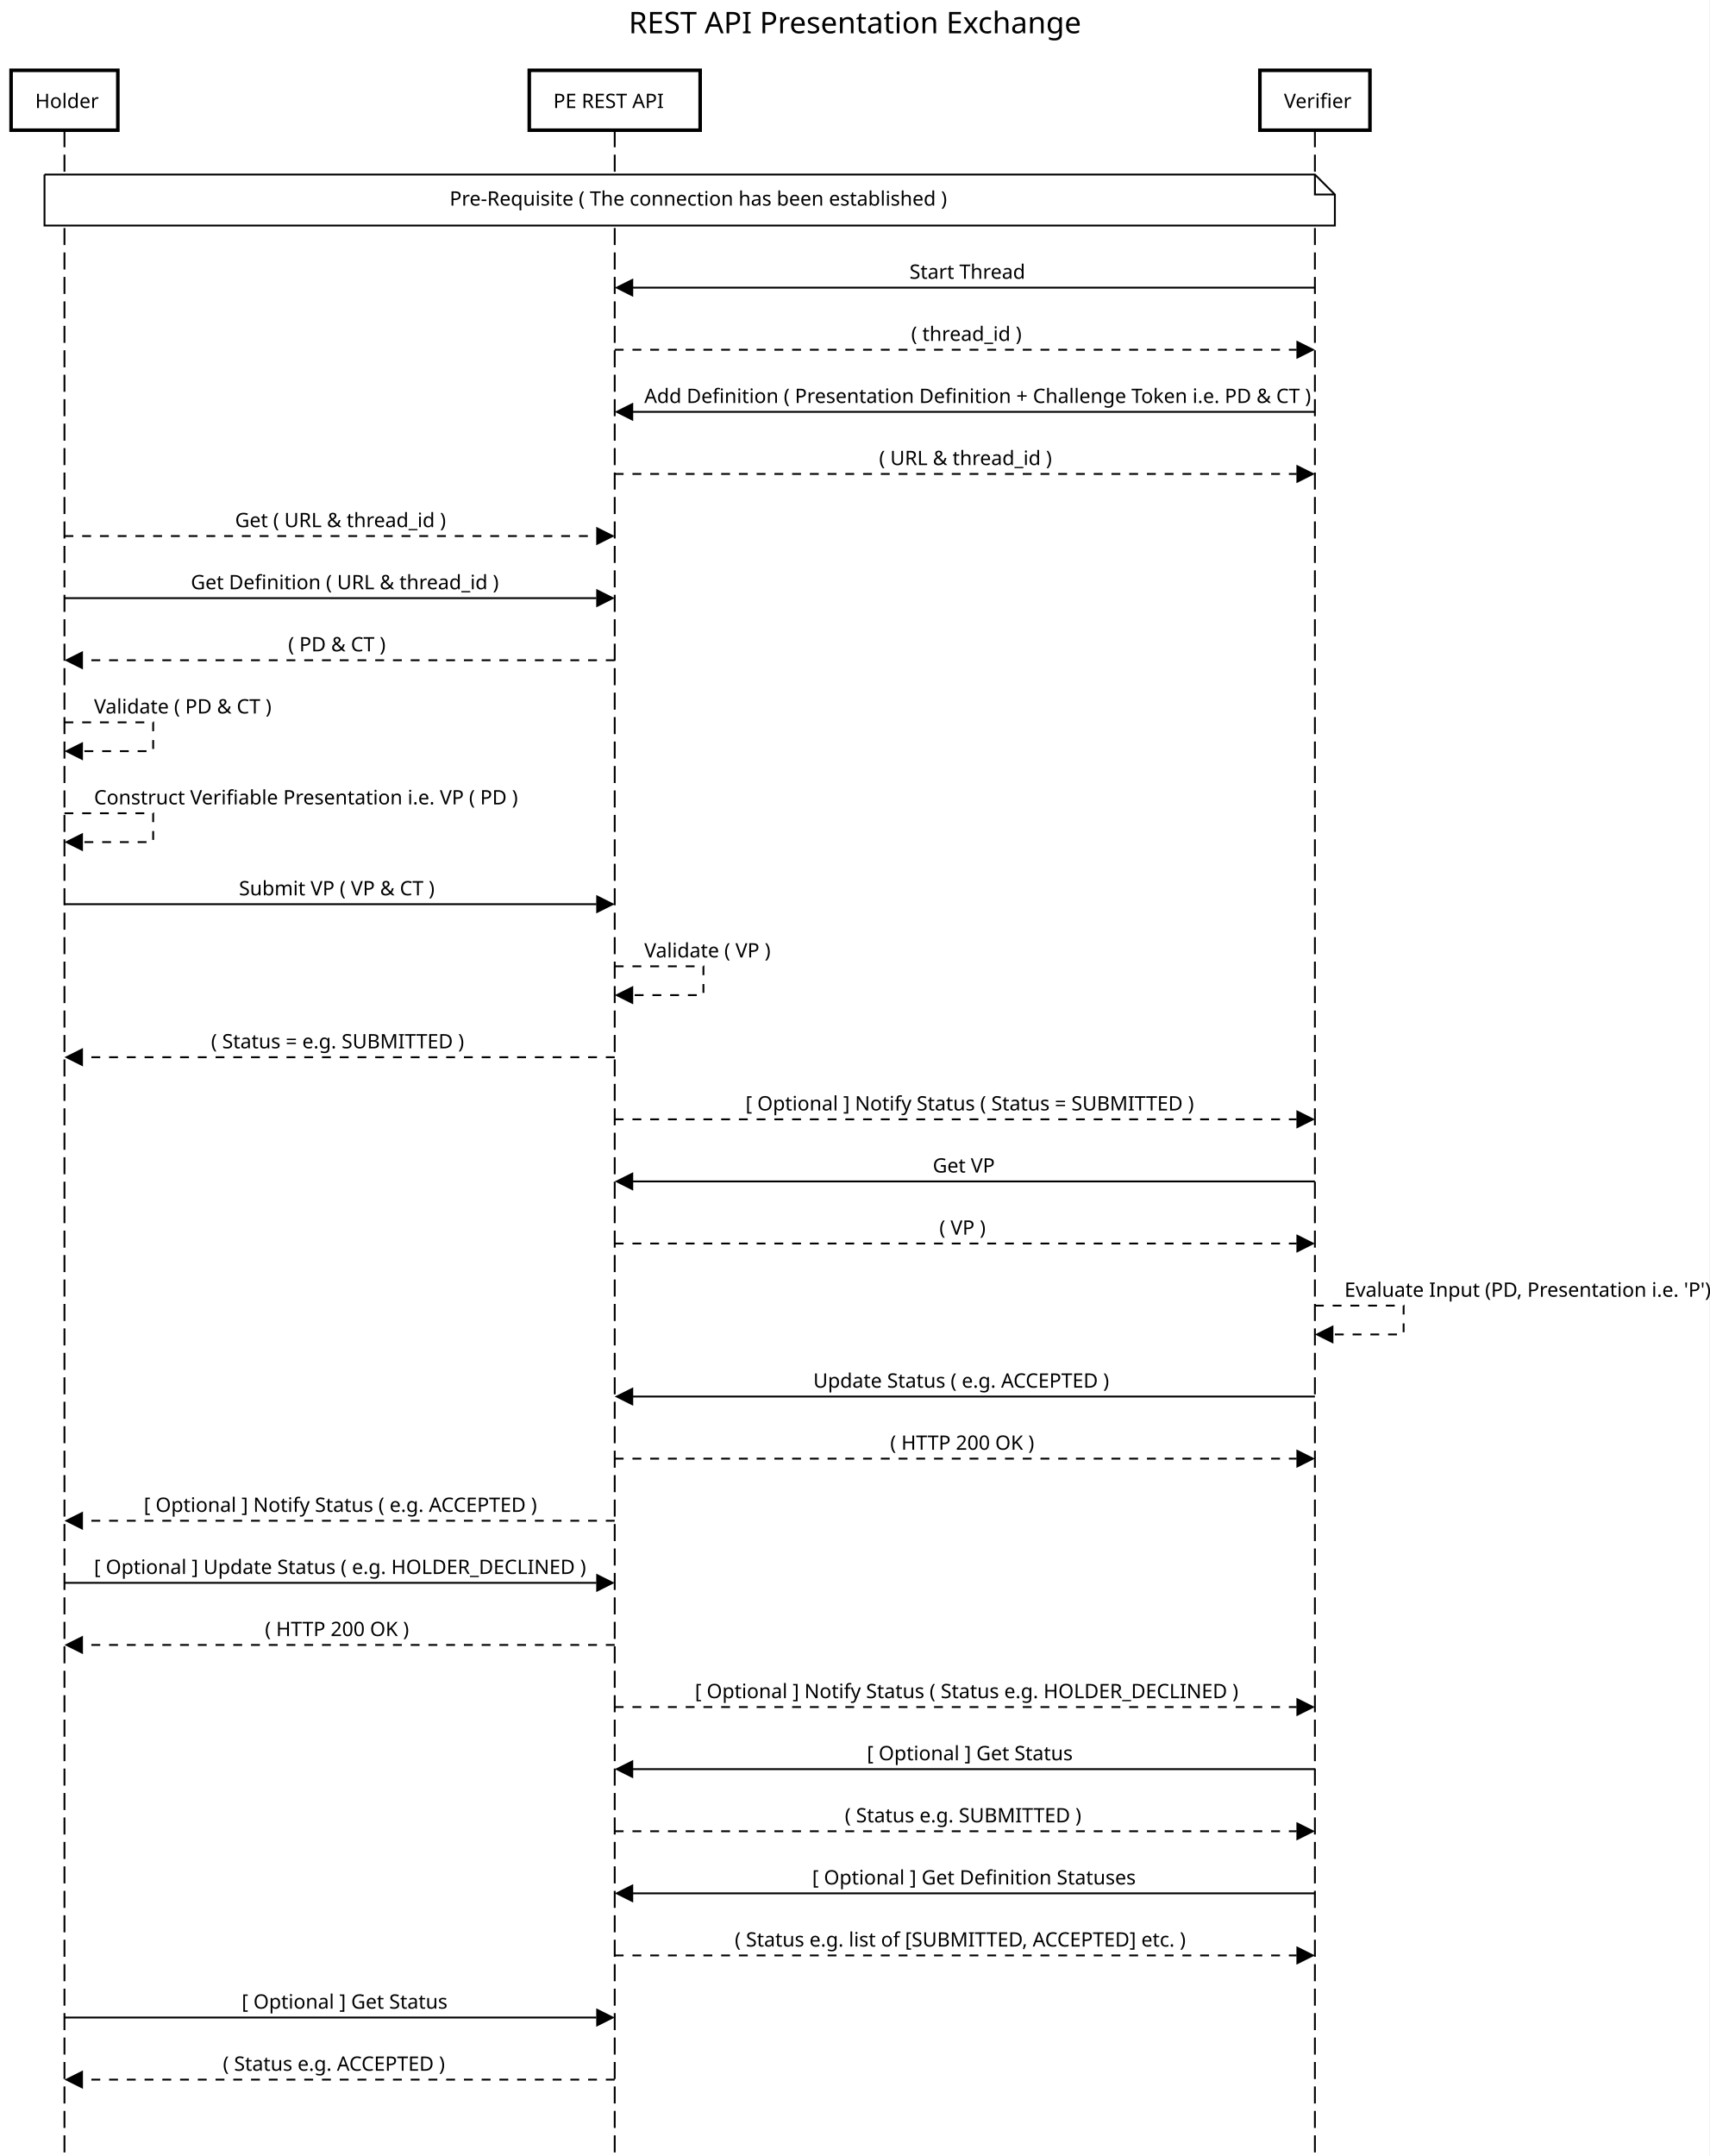
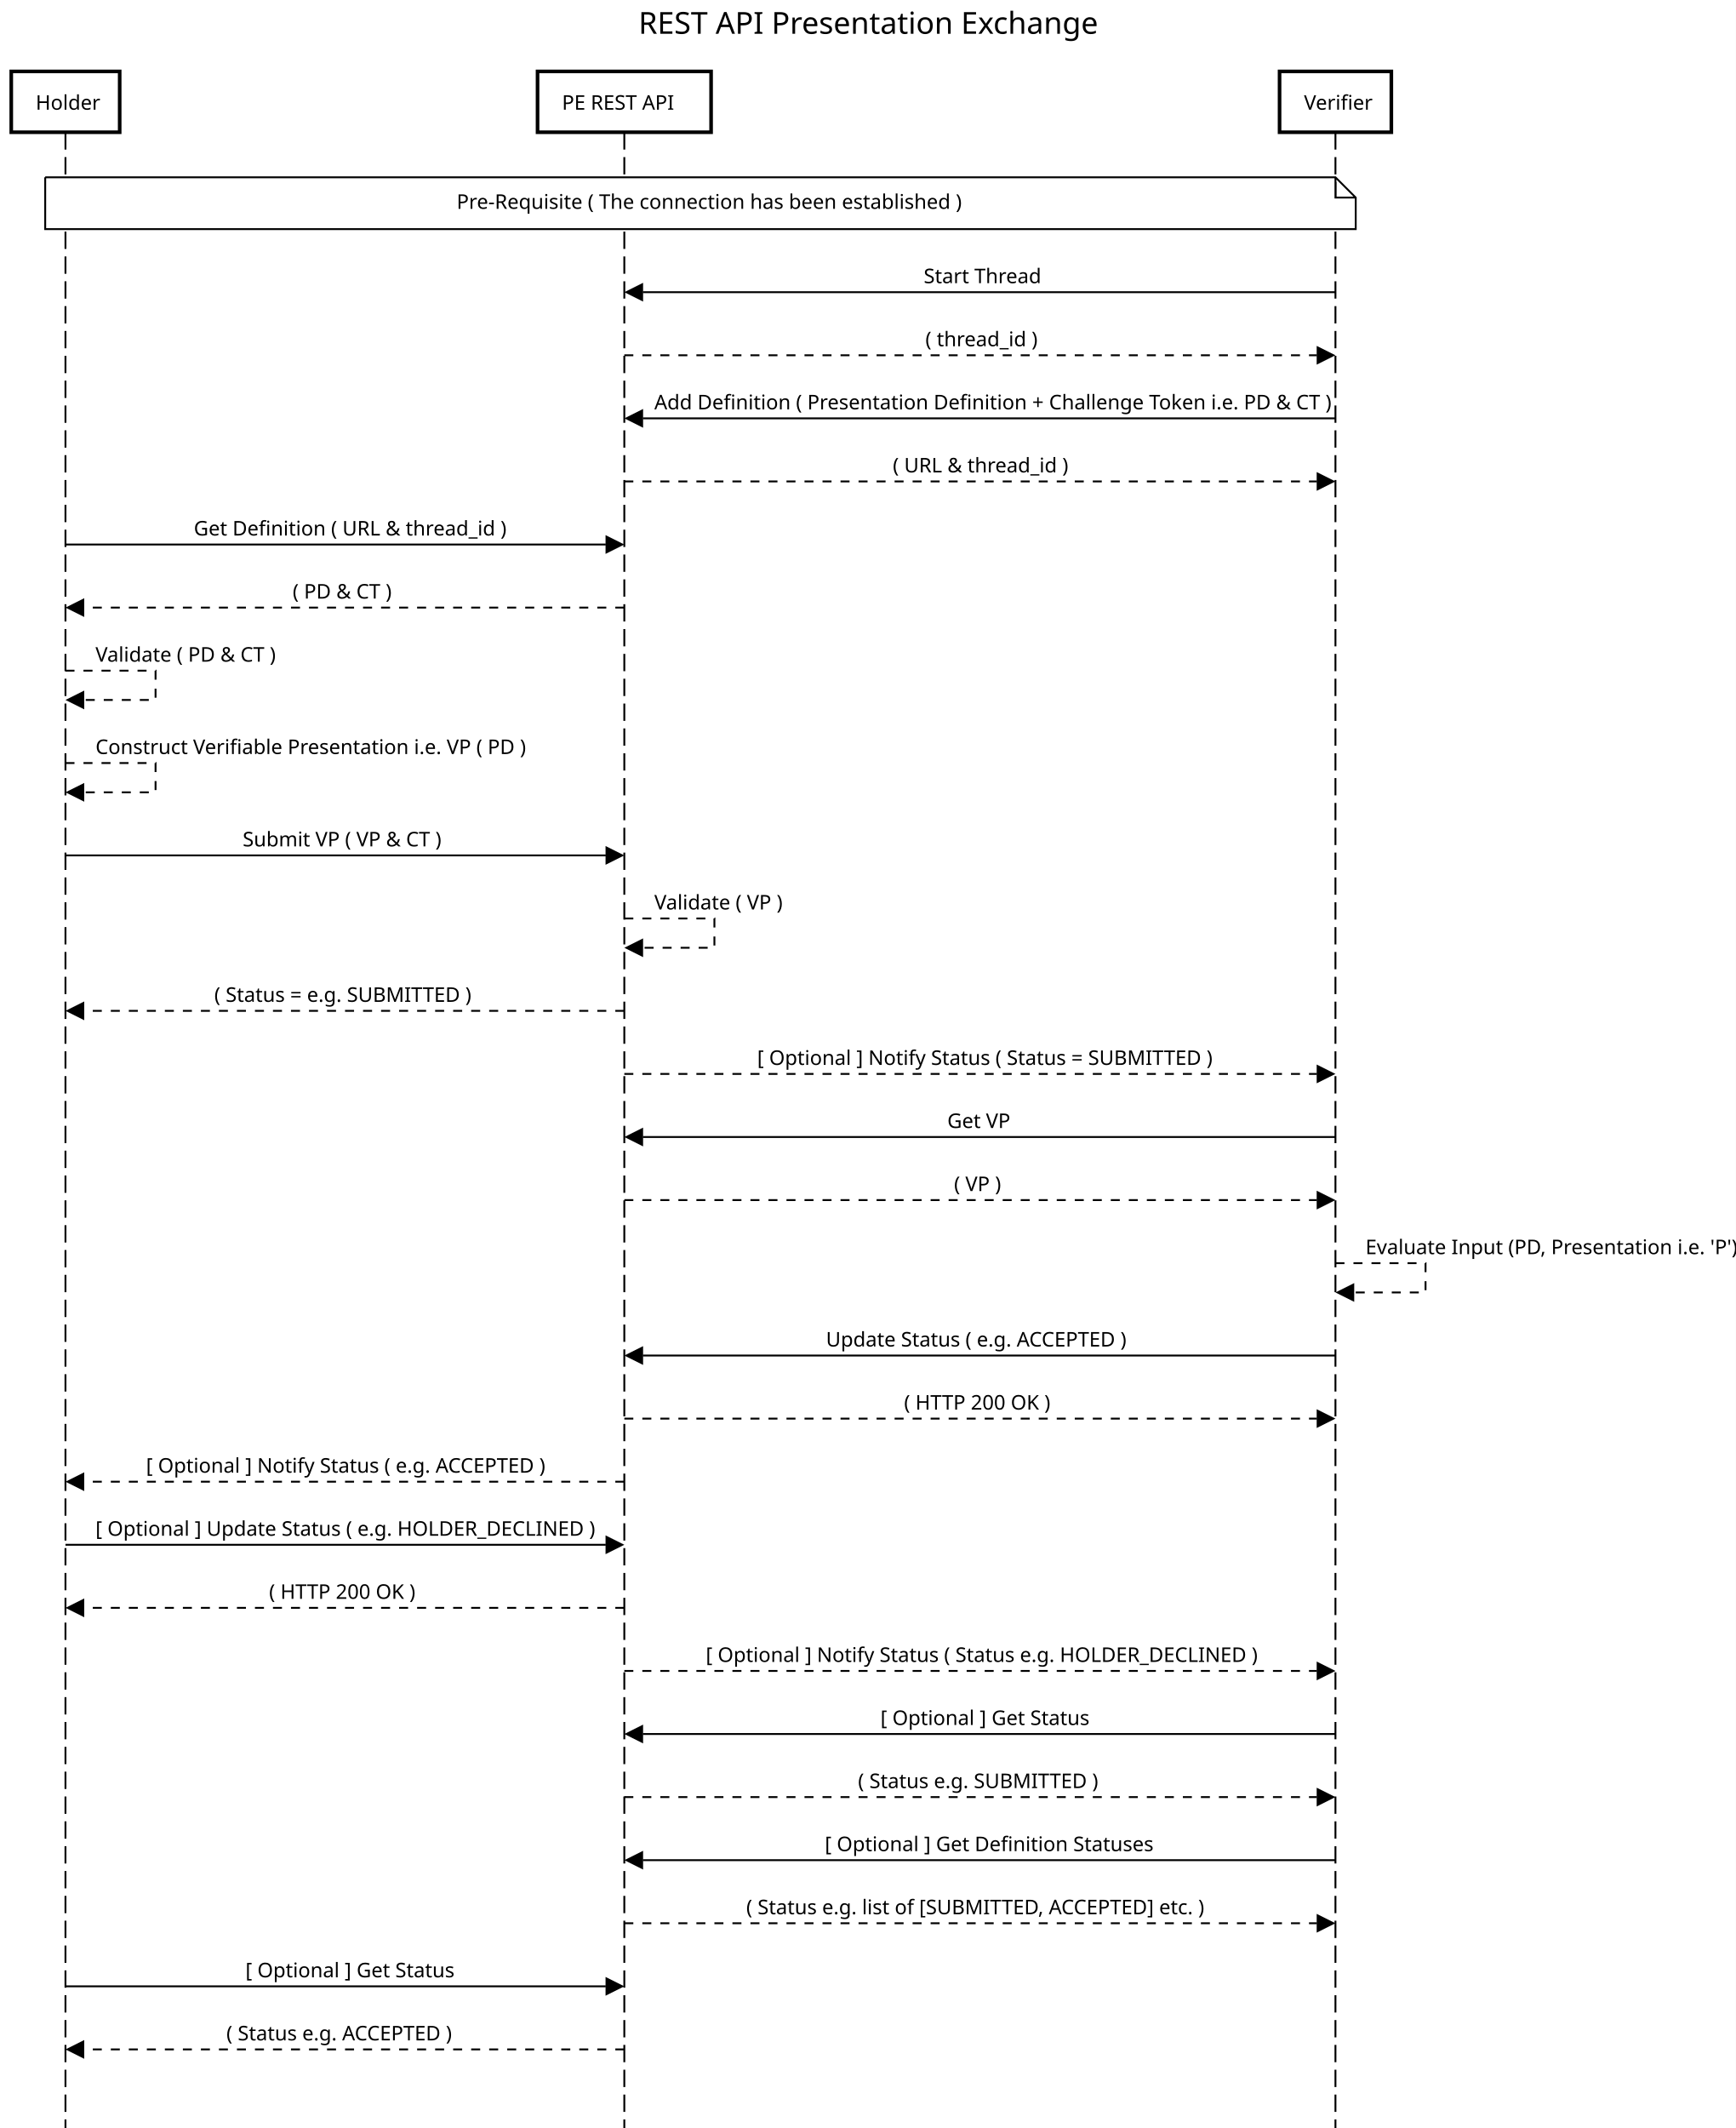
- <svg xmlns="http://www.w3.org/2000/svg" version="1.1" width="1259" height="1588">
+ <svg xmlns="http://www.w3.org/2000/svg" version="1.1" width="1259" height="1543">
  <defs />
  <g>
    <g />
    <g />
    <g />
    <g />
    <g />
    <g />
    <g />
    <g />
    <g />
    <g />
    <g />
    <g />
    <g />
    <g />
    <g />
    <g />
    <g />
    <g />
    <g />
    <g />
    <g />
    <g />
    <g />
    <g />
    <g />
    <g />
    <g />
    <g />
-     <g />
    <g>
-       <rect fill="white" stroke="none" x="0" y="0" width="1259" height="1588" />
+       <rect fill="white" stroke="none" x="0" y="0" width="1259" height="1543" />
    </g>
    <g>
      <text fill="black" stroke="none" font-family="sans-serif" font-size="16.5pt" font-style="normal" font-weight="normal" text-decoration="normal" x="463.073" y="24.503" text-anchor="start" dominant-baseline="alphabetic" xml:space="preserve">REST API Presentation Exchange</text>
    </g>
    <g />
    <g>
-       <path fill="none" stroke="black" paint-order="fill stroke markers" d=" M 47.484 95.888 L 47.484 1588.925" stroke-miterlimit="10" stroke-width="1.361" stroke-dasharray="12.566,5.445" />
-       <path fill="none" stroke="black" paint-order="fill stroke markers" d=" M 452.805 95.888 L 452.805 1588.925" stroke-miterlimit="10" stroke-width="1.361" stroke-dasharray="12.566,5.445" />
-       <path fill="none" stroke="black" paint-order="fill stroke markers" d=" M 968.578 95.888 L 968.578 1588.925" stroke-miterlimit="10" stroke-width="1.361" stroke-dasharray="12.566,5.445" />
+       <path fill="none" stroke="black" paint-order="fill stroke markers" d=" M 47.484 95.888 L 47.484 1543.187" stroke-miterlimit="10" stroke-width="1.361" stroke-dasharray="12.566,5.445" />
+       <path fill="none" stroke="black" paint-order="fill stroke markers" d=" M 452.805 95.888 L 452.805 1543.187" stroke-miterlimit="10" stroke-width="1.361" stroke-dasharray="12.566,5.445" />
+       <path fill="none" stroke="black" paint-order="fill stroke markers" d=" M 968.578 95.888 L 968.578 1543.187" stroke-miterlimit="10" stroke-width="1.361" stroke-dasharray="12.566,5.445" />
    </g>
    <g>
      <path fill="none" stroke="none" />
      <g>
        <path fill="white" stroke="black" paint-order="fill stroke markers" d=" M 8.168 51.783 L 86.8 51.783 L 86.8 95.888 L 8.168 95.888 L 8.168 51.783 Z" stroke-miterlimit="10" stroke-width="2.614" stroke-dasharray="" />
      </g>
      <g>
        <g />
        <text fill="black" stroke="none" font-family="sans-serif" font-size="11pt" font-style="normal" font-weight="normal" text-decoration="normal" x="25.891" y="79.552" text-anchor="start" dominant-baseline="alphabetic" xml:space="preserve">Holder</text>
      </g>
      <path fill="none" stroke="none" />
      <g>
        <path fill="white" stroke="black" paint-order="fill stroke markers" d=" M 389.867 51.783 L 515.744 51.783 L 515.744 95.888 L 389.867 95.888 L 389.867 51.783 Z" stroke-miterlimit="10" stroke-width="2.614" stroke-dasharray="" />
      </g>
      <g>
        <g />
        <text fill="black" stroke="none" font-family="sans-serif" font-size="11pt" font-style="normal" font-weight="normal" text-decoration="normal" x="407.591" y="79.552" text-anchor="start" dominant-baseline="alphabetic" xml:space="preserve">PE REST API</text>
      </g>
      <path fill="none" stroke="none" />
      <g>
        <path fill="white" stroke="black" paint-order="fill stroke markers" d=" M 928.041 51.783 L 1009.114 51.783 L 1009.114 95.888 L 928.041 95.888 L 928.041 51.783 Z" stroke-miterlimit="10" stroke-width="2.614" stroke-dasharray="" />
      </g>
      <g>
        <g />
        <text fill="black" stroke="none" font-family="sans-serif" font-size="11pt" font-style="normal" font-weight="normal" text-decoration="normal" x="945.764" y="79.552" text-anchor="start" dominant-baseline="alphabetic" xml:space="preserve">Verifier</text>
      </g>
    </g>
    <g>
      <path fill="white" stroke="black" paint-order="fill stroke markers" d=" M 32.782 128.558 L 968.578 128.558 L 983.279 143.26 L 983.279 166.129 L 32.782 166.129 L 32.782 128.558 M 968.578 128.558 L 968.578 143.26 L 983.279 143.26" stroke-miterlimit="10" stroke-width="1.361" stroke-dasharray="" />
      <g>
        <text fill="black" stroke="none" font-family="sans-serif" font-size="11pt" font-style="normal" font-weight="normal" text-decoration="normal" x="331.195" y="151.427" text-anchor="start" dominant-baseline="alphabetic" xml:space="preserve">Pre-Requisite ( The connection has been established )</text>
      </g>
      <g>
        <g>
          <rect fill="white" stroke="none" x="667.5" y="190.632" width="86.382" height="21.236" />
        </g>
        <text fill="black" stroke="none" font-family="sans-serif" font-size="11pt" font-style="normal" font-weight="normal" text-decoration="normal" x="669.951" y="205.334" text-anchor="start" dominant-baseline="alphabetic" xml:space="preserve">Start Thread</text>
      </g>
      <g>
        <path fill="none" stroke="black" paint-order="fill stroke markers" d=" M 968.578 211.868 L 466.255 211.868" stroke-miterlimit="10" stroke-width="1.361" stroke-dasharray="" />
        <g transform="translate(452.8054,211.8676) translate(-452.8054,-211.8676)">
          <path fill="black" stroke="none" paint-order="stroke fill markers" d=" M 466.418 205.061 L 452.805 211.868 L 466.418 218.674 Z" />
        </g>
      </g>
      <g>
        <g>
          <rect fill="white" stroke="none" x="668.721" y="236.37" width="83.941" height="21.236" />
        </g>
        <text fill="black" stroke="none" font-family="sans-serif" font-size="11pt" font-style="normal" font-weight="normal" text-decoration="normal" x="671.171" y="251.072" text-anchor="start" dominant-baseline="alphabetic" xml:space="preserve">( thread_id )</text>
      </g>
      <g>
        <path fill="none" stroke="black" paint-order="fill stroke markers" d=" M 452.805 257.606 L 955.128 257.606" stroke-miterlimit="10" stroke-width="1.361" stroke-dasharray="6.534" />
        <g transform="translate(968.5775,257.6062) translate(-968.5775,-257.6062)">
          <path fill="black" stroke="none" paint-order="stroke fill markers" d=" M 954.965 250.8 L 968.578 257.606 L 954.965 264.412 Z" />
        </g>
      </g>
      <g>
        <g>
          <rect fill="white" stroke="none" x="472.135" y="282.109" width="477.112" height="21.236" />
        </g>
        <text fill="black" stroke="none" font-family="sans-serif" font-size="11pt" font-style="normal" font-weight="normal" text-decoration="normal" x="474.586" y="296.811" text-anchor="start" dominant-baseline="alphabetic" xml:space="preserve">Add Definition ( Presentation Definition + Challenge Token i.e. PD &amp; CT )</text>
      </g>
      <g>
        <path fill="none" stroke="black" paint-order="fill stroke markers" d=" M 968.578 303.345 L 466.255 303.345" stroke-miterlimit="10" stroke-width="1.361" stroke-dasharray="" />
        <g transform="translate(452.8054,303.3447) translate(-452.8054,-303.3447)">
          <path fill="black" stroke="none" paint-order="stroke fill markers" d=" M 466.418 296.538 L 452.805 303.345 L 466.418 310.151 Z" />
        </g>
      </g>
      <g>
        <g>
          <rect fill="white" stroke="none" x="645.095" y="327.848" width="131.193" height="21.236" />
        </g>
        <text fill="black" stroke="none" font-family="sans-serif" font-size="11pt" font-style="normal" font-weight="normal" text-decoration="normal" x="647.545" y="342.549" text-anchor="start" dominant-baseline="alphabetic" xml:space="preserve">( URL &amp; thread_id )</text>
      </g>
      <g>
        <path fill="none" stroke="black" paint-order="fill stroke markers" d=" M 452.805 349.083 L 955.128 349.083" stroke-miterlimit="10" stroke-width="1.361" stroke-dasharray="6.534" />
        <g transform="translate(968.5775,349.0833) translate(-968.5775,-349.0833)">
          <path fill="black" stroke="none" paint-order="stroke fill markers" d=" M 954.965 342.277 L 968.578 349.083 L 954.965 355.89 Z" />
        </g>
      </g>
      <g>
        <g>
-           <rect fill="white" stroke="none" x="170.697" y="373.586" width="158.895" height="21.236" />
-         </g>
-         <text fill="black" stroke="none" font-family="sans-serif" font-size="11pt" font-style="normal" font-weight="normal" text-decoration="normal" x="173.148" y="388.288" text-anchor="start" dominant-baseline="alphabetic" xml:space="preserve">Get ( URL &amp; thread_id )</text>
-       </g>
-       <g>
-         <path fill="none" stroke="black" paint-order="fill stroke markers" d=" M 47.484 394.822 L 439.356 394.822" stroke-miterlimit="10" stroke-width="1.361" stroke-dasharray="6.534" />
+           <rect fill="white" stroke="none" x="138.102" y="373.586" width="224.084" height="21.236" />
+         </g>
+         <text fill="black" stroke="none" font-family="sans-serif" font-size="11pt" font-style="normal" font-weight="normal" text-decoration="normal" x="140.553" y="388.288" text-anchor="start" dominant-baseline="alphabetic" xml:space="preserve">Get Definition ( URL &amp; thread_id )</text>
+       </g>
+       <g>
+         <path fill="none" stroke="black" paint-order="fill stroke markers" d=" M 47.484 394.822 L 439.356 394.822" stroke-miterlimit="10" stroke-width="1.361" stroke-dasharray="" />
        <g transform="translate(452.8054,394.8219) translate(-452.8054,-394.8219)">
          <path fill="black" stroke="none" paint-order="stroke fill markers" d=" M 439.193 388.016 L 452.805 394.822 L 439.193 401.628 Z" />
        </g>
      </g>
      <g>
        <g>
-           <rect fill="white" stroke="none" x="138.102" y="419.325" width="224.084" height="21.236" />
-         </g>
-         <text fill="black" stroke="none" font-family="sans-serif" font-size="11pt" font-style="normal" font-weight="normal" text-decoration="normal" x="140.553" y="434.026" text-anchor="start" dominant-baseline="alphabetic" xml:space="preserve">Get Definition ( URL &amp; thread_id )</text>
-       </g>
-       <g>
-         <path fill="none" stroke="black" paint-order="fill stroke markers" d=" M 47.484 440.56 L 439.356 440.56" stroke-miterlimit="10" stroke-width="1.361" stroke-dasharray="" />
-         <g transform="translate(452.8054,440.5604) translate(-452.8054,-440.5604)">
-           <path fill="black" stroke="none" paint-order="stroke fill markers" d=" M 439.193 433.754 L 452.805 440.56 L 439.193 447.367 Z" />
-         </g>
-       </g>
-       <g>
-         <g>
-           <rect fill="white" stroke="none" x="209.824" y="465.063" width="80.641" height="21.236" />
-         </g>
-         <text fill="black" stroke="none" font-family="sans-serif" font-size="11pt" font-style="normal" font-weight="normal" text-decoration="normal" x="212.274" y="479.765" text-anchor="start" dominant-baseline="alphabetic" xml:space="preserve">( PD &amp; CT )</text>
-       </g>
-       <g>
-         <path fill="none" stroke="black" paint-order="fill stroke markers" d=" M 452.805 486.299 L 60.933 486.299" stroke-miterlimit="10" stroke-width="1.361" stroke-dasharray="6.534" />
-         <g transform="translate(47.48399,486.299) translate(-47.48399,-486.299)">
-           <path fill="black" stroke="none" paint-order="stroke fill markers" d=" M 61.097 479.493 L 47.484 486.299 L 61.097 493.105 Z" />
-         </g>
-       </g>
-       <g>
-         <g>
-           <rect fill="white" stroke="none" x="66.814" y="510.802" width="136.604" height="21.236" />
-         </g>
-         <text fill="black" stroke="none" font-family="sans-serif" font-size="11pt" font-style="normal" font-weight="normal" text-decoration="normal" x="69.264" y="525.503" text-anchor="start" dominant-baseline="alphabetic" xml:space="preserve">Validate ( PD &amp; CT )</text>
-       </g>
-       <g>
-         <path fill="none" stroke="black" paint-order="fill stroke markers" d=" M 47.484 532.038 L 112.825 532.038 L 112.825 553.273 L 60.933 553.273" stroke-miterlimit="10" stroke-width="1.361" stroke-dasharray="6.534" />
-         <g transform="translate(47.48399,553.2733) translate(-47.48399,-553.2733)">
-           <path fill="black" stroke="none" paint-order="stroke fill markers" d=" M 61.097 546.467 L 47.484 553.273 L 61.097 560.08 Z" />
-         </g>
-       </g>
-       <g>
-         <g>
-           <rect fill="white" stroke="none" x="66.814" y="577.776" width="308.007" height="21.236" />
-         </g>
-         <text fill="black" stroke="none" font-family="sans-serif" font-size="11pt" font-style="normal" font-weight="normal" text-decoration="normal" x="69.264" y="592.478" text-anchor="start" dominant-baseline="alphabetic" xml:space="preserve">Construct Verifiable Presentation i.e. VP ( PD )</text>
-       </g>
-       <g>
-         <path fill="none" stroke="black" paint-order="fill stroke markers" d=" M 47.484 599.012 L 112.825 599.012 L 112.825 620.248 L 60.933 620.248" stroke-miterlimit="10" stroke-width="1.361" stroke-dasharray="6.534" />
-         <g transform="translate(47.48399,620.2477) translate(-47.48399,-620.2477)">
-           <path fill="black" stroke="none" paint-order="stroke fill markers" d=" M 61.097 613.441 L 47.484 620.248 L 61.097 627.054 Z" />
-         </g>
-       </g>
-       <g>
-         <g>
-           <rect fill="white" stroke="none" x="173.564" y="644.75" width="153.161" height="21.236" />
-         </g>
-         <text fill="black" stroke="none" font-family="sans-serif" font-size="11pt" font-style="normal" font-weight="normal" text-decoration="normal" x="176.014" y="659.452" text-anchor="start" dominant-baseline="alphabetic" xml:space="preserve">Submit VP ( VP &amp; CT )</text>
-       </g>
-       <g>
-         <path fill="none" stroke="black" paint-order="fill stroke markers" d=" M 47.484 665.986 L 439.356 665.986" stroke-miterlimit="10" stroke-width="1.361" stroke-dasharray="" />
-         <g transform="translate(452.8054,665.9862) translate(-452.8054,-665.9862)">
-           <path fill="black" stroke="none" paint-order="stroke fill markers" d=" M 439.193 659.18 L 452.805 665.986 L 439.193 672.793 Z" />
-         </g>
-       </g>
-       <g>
-         <g>
-           <rect fill="white" stroke="none" x="472.135" y="690.489" width="98.329" height="21.236" />
-         </g>
-         <text fill="black" stroke="none" font-family="sans-serif" font-size="11pt" font-style="normal" font-weight="normal" text-decoration="normal" x="474.586" y="705.191" text-anchor="start" dominant-baseline="alphabetic" xml:space="preserve">Validate ( VP )</text>
-       </g>
-       <g>
-         <path fill="none" stroke="black" paint-order="fill stroke markers" d=" M 452.805 711.725 L 518.146 711.725 L 518.146 732.961 L 466.255 732.961" stroke-miterlimit="10" stroke-width="1.361" stroke-dasharray="6.534" />
-         <g transform="translate(452.8054,732.9606) translate(-452.8054,-732.9606)">
-           <path fill="black" stroke="none" paint-order="stroke fill markers" d=" M 466.418 726.154 L 452.805 732.961 L 466.418 739.767 Z" />
-         </g>
-       </g>
-       <g>
-         <g>
-           <rect fill="white" stroke="none" x="152.991" y="757.463" width="194.306" height="21.236" />
-         </g>
-         <text fill="black" stroke="none" font-family="sans-serif" font-size="11pt" font-style="normal" font-weight="normal" text-decoration="normal" x="155.442" y="772.165" text-anchor="start" dominant-baseline="alphabetic" xml:space="preserve">( Status = e.g. SUBMITTED )</text>
-       </g>
-       <g>
-         <path fill="none" stroke="black" paint-order="fill stroke markers" d=" M 452.805 778.699 L 60.933 778.699" stroke-miterlimit="10" stroke-width="1.361" stroke-dasharray="6.534" />
-         <g transform="translate(47.48399,778.6991) translate(-47.48399,-778.6991)">
-           <path fill="black" stroke="none" paint-order="stroke fill markers" d=" M 61.097 771.893 L 47.484 778.699 L 61.097 785.505 Z" />
-         </g>
-       </g>
-       <g>
-         <g>
-           <rect fill="white" stroke="none" x="546.727" y="803.202" width="327.928" height="21.236" />
-         </g>
-         <text fill="black" stroke="none" font-family="sans-serif" font-size="11pt" font-style="normal" font-weight="normal" text-decoration="normal" x="549.178" y="817.904" text-anchor="start" dominant-baseline="alphabetic" xml:space="preserve">[ Optional ] Notify Status ( Status = SUBMITTED )</text>
-       </g>
-       <g>
-         <path fill="none" stroke="black" paint-order="fill stroke markers" d=" M 452.805 824.438 L 955.128 824.438" stroke-miterlimit="10" stroke-width="1.361" stroke-dasharray="6.534" />
-         <g transform="translate(968.5775,824.4377) translate(-968.5775,-824.4377)">
-           <path fill="black" stroke="none" paint-order="stroke fill markers" d=" M 954.965 817.631 L 968.578 824.438 L 954.965 831.244 Z" />
-         </g>
-       </g>
-       <g>
-         <g>
-           <rect fill="white" stroke="none" x="684.612" y="848.941" width="52.159" height="21.236" />
-         </g>
-         <text fill="black" stroke="none" font-family="sans-serif" font-size="11pt" font-style="normal" font-weight="normal" text-decoration="normal" x="687.062" y="863.642" text-anchor="start" dominant-baseline="alphabetic" xml:space="preserve">Get VP</text>
-       </g>
-       <g>
-         <path fill="none" stroke="black" paint-order="fill stroke markers" d=" M 968.578 870.176 L 466.255 870.176" stroke-miterlimit="10" stroke-width="1.361" stroke-dasharray="" />
-         <g transform="translate(452.8054,870.1763) translate(-452.8054,-870.1763)">
-           <path fill="black" stroke="none" paint-order="stroke fill markers" d=" M 466.418 863.37 L 452.805 870.176 L 466.418 876.983 Z" />
-         </g>
-       </g>
-       <g>
-         <g>
-           <rect fill="white" stroke="none" x="689.508" y="894.679" width="42.367" height="21.236" />
-         </g>
-         <text fill="black" stroke="none" font-family="sans-serif" font-size="11pt" font-style="normal" font-weight="normal" text-decoration="normal" x="691.958" y="909.381" text-anchor="start" dominant-baseline="alphabetic" xml:space="preserve">( VP )</text>
-       </g>
-       <g>
-         <path fill="none" stroke="black" paint-order="fill stroke markers" d=" M 452.805 915.915 L 955.128 915.915" stroke-miterlimit="10" stroke-width="1.361" stroke-dasharray="6.534" />
-         <g transform="translate(968.5775,915.9148) translate(-968.5775,-915.9148)">
-           <path fill="black" stroke="none" paint-order="stroke fill markers" d=" M 954.965 909.109 L 968.578 915.915 L 954.965 922.721 Z" />
-         </g>
-       </g>
-       <g>
-         <g>
-           <rect fill="white" stroke="none" x="987.908" y="940.418" width="266.368" height="21.236" />
-         </g>
-         <text fill="black" stroke="none" font-family="sans-serif" font-size="11pt" font-style="normal" font-weight="normal" text-decoration="normal" x="990.358" y="955.119" text-anchor="start" dominant-baseline="alphabetic" xml:space="preserve">Evaluate Input (PD, Presentation i.e. 'P')</text>
-       </g>
-       <g>
-         <path fill="none" stroke="black" paint-order="fill stroke markers" d=" M 968.578 961.653 L 1033.918 961.653 L 1033.918 982.889 L 982.027 982.889" stroke-miterlimit="10" stroke-width="1.361" stroke-dasharray="6.534" />
-         <g transform="translate(968.5775,982.8892) translate(-968.5775,-982.8892)">
-           <path fill="black" stroke="none" paint-order="stroke fill markers" d=" M 982.19 976.083 L 968.578 982.889 L 982.19 989.696 Z" />
-         </g>
-       </g>
-       <g>
-         <g>
-           <rect fill="white" stroke="none" x="596.62" y="1007.392" width="228.143" height="21.236" />
-         </g>
-         <text fill="black" stroke="none" font-family="sans-serif" font-size="11pt" font-style="normal" font-weight="normal" text-decoration="normal" x="599.07" y="1022.094" text-anchor="start" dominant-baseline="alphabetic" xml:space="preserve">Update Status ( e.g. ACCEPTED )</text>
-       </g>
-       <g>
-         <path fill="none" stroke="black" paint-order="fill stroke markers" d=" M 968.578 1028.628 L 466.255 1028.628" stroke-miterlimit="10" stroke-width="1.361" stroke-dasharray="" />
-         <g transform="translate(452.8054,1028.628) translate(-452.8054,-1028.628)">
-           <path fill="black" stroke="none" paint-order="stroke fill markers" d=" M 466.418 1021.821 L 452.805 1028.628 L 466.418 1035.434 Z" />
-         </g>
-       </g>
-       <g>
-         <g>
-           <rect fill="white" stroke="none" x="653.256" y="1053.131" width="114.872" height="21.236" />
-         </g>
-         <text fill="black" stroke="none" font-family="sans-serif" font-size="11pt" font-style="normal" font-weight="normal" text-decoration="normal" x="655.706" y="1067.832" text-anchor="start" dominant-baseline="alphabetic" xml:space="preserve">( HTTP 200 OK )</text>
-       </g>
-       <g>
-         <path fill="none" stroke="black" paint-order="fill stroke markers" d=" M 452.805 1074.366 L 955.128 1074.366" stroke-miterlimit="10" stroke-width="1.361" stroke-dasharray="6.534" />
-         <g transform="translate(968.5775,1074.366) translate(-968.5775,-1074.366)">
-           <path fill="black" stroke="none" paint-order="stroke fill markers" d=" M 954.965 1067.56 L 968.578 1074.366 L 954.965 1081.173 Z" />
-         </g>
-       </g>
-       <g>
-         <g>
-           <rect fill="white" stroke="none" x="103.489" y="1098.869" width="293.311" height="21.236" />
-         </g>
-         <text fill="black" stroke="none" font-family="sans-serif" font-size="11pt" font-style="normal" font-weight="normal" text-decoration="normal" x="105.939" y="1113.571" text-anchor="start" dominant-baseline="alphabetic" xml:space="preserve">[ Optional ] Notify Status ( e.g. ACCEPTED )</text>
-       </g>
-       <g>
-         <path fill="none" stroke="black" paint-order="fill stroke markers" d=" M 452.805 1120.105 L 60.933 1120.105" stroke-miterlimit="10" stroke-width="1.361" stroke-dasharray="6.534" />
-         <g transform="translate(47.48399,1120.105) translate(-47.48399,-1120.105)">
-           <path fill="black" stroke="none" paint-order="stroke fill markers" d=" M 61.097 1113.299 L 47.484 1120.105 L 61.097 1126.911 Z" />
-         </g>
-       </g>
-       <g>
-         <g>
-           <rect fill="white" stroke="none" x="66.814" y="1144.608" width="366.661" height="21.236" />
-         </g>
-         <text fill="black" stroke="none" font-family="sans-serif" font-size="11pt" font-style="normal" font-weight="normal" text-decoration="normal" x="69.264" y="1159.309" text-anchor="start" dominant-baseline="alphabetic" xml:space="preserve">[ Optional ] Update Status ( e.g. HOLDER_DECLINED )</text>
-       </g>
-       <g>
-         <path fill="none" stroke="black" paint-order="fill stroke markers" d=" M 47.484 1165.843 L 439.356 1165.843" stroke-miterlimit="10" stroke-width="1.361" stroke-dasharray="" />
-         <g transform="translate(452.8054,1165.843) translate(-452.8054,-1165.843)">
-           <path fill="black" stroke="none" paint-order="stroke fill markers" d=" M 439.193 1159.037 L 452.805 1165.843 L 439.193 1172.65 Z" />
-         </g>
-       </g>
-       <g>
-         <g>
-           <rect fill="white" stroke="none" x="192.709" y="1190.346" width="114.872" height="21.236" />
-         </g>
-         <text fill="black" stroke="none" font-family="sans-serif" font-size="11pt" font-style="normal" font-weight="normal" text-decoration="normal" x="195.159" y="1205.048" text-anchor="start" dominant-baseline="alphabetic" xml:space="preserve">( HTTP 200 OK )</text>
-       </g>
-       <g>
-         <path fill="none" stroke="black" paint-order="fill stroke markers" d=" M 452.805 1211.582 L 60.933 1211.582" stroke-miterlimit="10" stroke-width="1.361" stroke-dasharray="6.534" />
-         <g transform="translate(47.48399,1211.582) translate(-47.48399,-1211.582)">
-           <path fill="black" stroke="none" paint-order="stroke fill markers" d=" M 61.097 1204.776 L 47.484 1211.582 L 61.097 1218.388 Z" />
-         </g>
-       </g>
-       <g>
-         <g>
-           <rect fill="white" stroke="none" x="509.444" y="1236.085" width="402.495" height="21.236" />
-         </g>
-         <text fill="black" stroke="none" font-family="sans-serif" font-size="11pt" font-style="normal" font-weight="normal" text-decoration="normal" x="511.894" y="1250.787" text-anchor="start" dominant-baseline="alphabetic" xml:space="preserve">[ Optional ] Notify Status ( Status e.g. HOLDER_DECLINED )</text>
-       </g>
-       <g>
-         <path fill="none" stroke="black" paint-order="fill stroke markers" d=" M 452.805 1257.321 L 955.128 1257.321" stroke-miterlimit="10" stroke-width="1.361" stroke-dasharray="6.534" />
-         <g transform="translate(968.5775,1257.321) translate(-968.5775,-1257.321)">
-           <path fill="black" stroke="none" paint-order="stroke fill markers" d=" M 954.965 1250.514 L 968.578 1257.321 L 954.965 1264.127 Z" />
-         </g>
-       </g>
-       <g>
-         <g>
-           <rect fill="white" stroke="none" x="636.126" y="1281.823" width="149.131" height="21.236" />
-         </g>
-         <text fill="black" stroke="none" font-family="sans-serif" font-size="11pt" font-style="normal" font-weight="normal" text-decoration="normal" x="638.576" y="1296.525" text-anchor="start" dominant-baseline="alphabetic" xml:space="preserve">[ Optional ] Get Status</text>
-       </g>
-       <g>
-         <path fill="none" stroke="black" paint-order="fill stroke markers" d=" M 968.578 1303.059 L 466.255 1303.059" stroke-miterlimit="10" stroke-width="1.361" stroke-dasharray="" />
-         <g transform="translate(452.8054,1303.059) translate(-452.8054,-1303.059)">
-           <path fill="black" stroke="none" paint-order="stroke fill markers" d=" M 466.418 1296.253 L 452.805 1303.059 L 466.418 1309.866 Z" />
-         </g>
-       </g>
-       <g>
-         <g>
-           <rect fill="white" stroke="none" x="619.855" y="1327.562" width="181.672" height="21.236" />
-         </g>
-         <text fill="black" stroke="none" font-family="sans-serif" font-size="11pt" font-style="normal" font-weight="normal" text-decoration="normal" x="622.306" y="1342.264" text-anchor="start" dominant-baseline="alphabetic" xml:space="preserve">( Status e.g. SUBMITTED )</text>
-       </g>
-       <g>
-         <path fill="none" stroke="black" paint-order="fill stroke markers" d=" M 452.805 1348.798 L 955.128 1348.798" stroke-miterlimit="10" stroke-width="1.361" stroke-dasharray="6.534" />
-         <g transform="translate(968.5775,1348.798) translate(-968.5775,-1348.798)">
-           <path fill="black" stroke="none" paint-order="stroke fill markers" d=" M 954.965 1341.991 L 968.578 1348.798 L 954.965 1355.604 Z" />
-         </g>
-       </g>
-       <g>
-         <g>
-           <rect fill="white" stroke="none" x="595.79" y="1373.301" width="229.804" height="21.236" />
-         </g>
-         <text fill="black" stroke="none" font-family="sans-serif" font-size="11pt" font-style="normal" font-weight="normal" text-decoration="normal" x="598.24" y="1388.002" text-anchor="start" dominant-baseline="alphabetic" xml:space="preserve">[ Optional ] Get Definition Statuses</text>
-       </g>
-       <g>
-         <path fill="none" stroke="black" paint-order="fill stroke markers" d=" M 968.578 1394.536 L 466.255 1394.536" stroke-miterlimit="10" stroke-width="1.361" stroke-dasharray="" />
-         <g transform="translate(452.8054,1394.536) translate(-452.8054,-1394.536)">
-           <path fill="black" stroke="none" paint-order="stroke fill markers" d=" M 466.418 1387.73 L 452.805 1394.536 L 466.418 1401.343 Z" />
-         </g>
-       </g>
-       <g>
-         <g>
-           <rect fill="white" stroke="none" x="538.8" y="1419.039" width="343.784" height="21.236" />
-         </g>
-         <text fill="black" stroke="none" font-family="sans-serif" font-size="11pt" font-style="normal" font-weight="normal" text-decoration="normal" x="541.25" y="1433.741" text-anchor="start" dominant-baseline="alphabetic" xml:space="preserve">( Status e.g. list of [SUBMITTED, ACCEPTED] etc. )</text>
-       </g>
-       <g>
-         <path fill="none" stroke="black" paint-order="fill stroke markers" d=" M 452.805 1440.275 L 955.128 1440.275" stroke-miterlimit="10" stroke-width="1.361" stroke-dasharray="6.534" />
-         <g transform="translate(968.5775,1440.275) translate(-968.5775,-1440.275)">
-           <path fill="black" stroke="none" paint-order="stroke fill markers" d=" M 954.965 1433.469 L 968.578 1440.275 L 954.965 1447.081 Z" />
-         </g>
-       </g>
-       <g>
-         <g>
-           <rect fill="white" stroke="none" x="175.579" y="1464.778" width="149.131" height="21.236" />
-         </g>
-         <text fill="black" stroke="none" font-family="sans-serif" font-size="11pt" font-style="normal" font-weight="normal" text-decoration="normal" x="178.029" y="1479.479" text-anchor="start" dominant-baseline="alphabetic" xml:space="preserve">[ Optional ] Get Status</text>
-       </g>
-       <g>
-         <path fill="none" stroke="black" paint-order="fill stroke markers" d=" M 47.484 1486.013 L 439.356 1486.013" stroke-miterlimit="10" stroke-width="1.361" stroke-dasharray="" />
-         <g transform="translate(452.8054,1486.013) translate(-452.8054,-1486.013)">
-           <path fill="black" stroke="none" paint-order="stroke fill markers" d=" M 439.193 1479.207 L 452.805 1486.013 L 439.193 1492.82 Z" />
-         </g>
-       </g>
-       <g>
-         <g>
-           <rect fill="white" stroke="none" x="161.746" y="1510.516" width="176.797" height="21.236" />
-         </g>
-         <text fill="black" stroke="none" font-family="sans-serif" font-size="11pt" font-style="normal" font-weight="normal" text-decoration="normal" x="164.196" y="1525.218" text-anchor="start" dominant-baseline="alphabetic" xml:space="preserve">( Status e.g. ACCEPTED )</text>
-       </g>
-       <g>
-         <path fill="none" stroke="black" paint-order="fill stroke markers" d=" M 452.805 1531.752 L 60.933 1531.752" stroke-miterlimit="10" stroke-width="1.361" stroke-dasharray="6.534" />
-         <g transform="translate(47.48399,1531.752) translate(-47.48399,-1531.752)">
-           <path fill="black" stroke="none" paint-order="stroke fill markers" d=" M 61.097 1524.946 L 47.484 1531.752 L 61.097 1538.558 Z" />
+           <rect fill="white" stroke="none" x="209.824" y="419.325" width="80.641" height="21.236" />
+         </g>
+         <text fill="black" stroke="none" font-family="sans-serif" font-size="11pt" font-style="normal" font-weight="normal" text-decoration="normal" x="212.274" y="434.026" text-anchor="start" dominant-baseline="alphabetic" xml:space="preserve">( PD &amp; CT )</text>
+       </g>
+       <g>
+         <path fill="none" stroke="black" paint-order="fill stroke markers" d=" M 452.805 440.56 L 60.933 440.56" stroke-miterlimit="10" stroke-width="1.361" stroke-dasharray="6.534" />
+         <g transform="translate(47.48399,440.5604) translate(-47.48399,-440.5604)">
+           <path fill="black" stroke="none" paint-order="stroke fill markers" d=" M 61.097 433.754 L 47.484 440.56 L 61.097 447.367 Z" />
+         </g>
+       </g>
+       <g>
+         <g>
+           <rect fill="white" stroke="none" x="66.814" y="465.063" width="136.604" height="21.236" />
+         </g>
+         <text fill="black" stroke="none" font-family="sans-serif" font-size="11pt" font-style="normal" font-weight="normal" text-decoration="normal" x="69.264" y="479.765" text-anchor="start" dominant-baseline="alphabetic" xml:space="preserve">Validate ( PD &amp; CT )</text>
+       </g>
+       <g>
+         <path fill="none" stroke="black" paint-order="fill stroke markers" d=" M 47.484 486.299 L 112.825 486.299 L 112.825 507.535 L 60.933 507.535" stroke-miterlimit="10" stroke-width="1.361" stroke-dasharray="6.534" />
+         <g transform="translate(47.48399,507.5348) translate(-47.48399,-507.5348)">
+           <path fill="black" stroke="none" paint-order="stroke fill markers" d=" M 61.097 500.728 L 47.484 507.535 L 61.097 514.341 Z" />
+         </g>
+       </g>
+       <g>
+         <g>
+           <rect fill="white" stroke="none" x="66.814" y="532.038" width="308.007" height="21.236" />
+         </g>
+         <text fill="black" stroke="none" font-family="sans-serif" font-size="11pt" font-style="normal" font-weight="normal" text-decoration="normal" x="69.264" y="546.739" text-anchor="start" dominant-baseline="alphabetic" xml:space="preserve">Construct Verifiable Presentation i.e. VP ( PD )</text>
+       </g>
+       <g>
+         <path fill="none" stroke="black" paint-order="fill stroke markers" d=" M 47.484 553.273 L 112.825 553.273 L 112.825 574.509 L 60.933 574.509" stroke-miterlimit="10" stroke-width="1.361" stroke-dasharray="6.534" />
+         <g transform="translate(47.48399,574.5091) translate(-47.48399,-574.5091)">
+           <path fill="black" stroke="none" paint-order="stroke fill markers" d=" M 61.097 567.703 L 47.484 574.509 L 61.097 581.315 Z" />
+         </g>
+       </g>
+       <g>
+         <g>
+           <rect fill="white" stroke="none" x="173.564" y="599.012" width="153.161" height="21.236" />
+         </g>
+         <text fill="black" stroke="none" font-family="sans-serif" font-size="11pt" font-style="normal" font-weight="normal" text-decoration="normal" x="176.014" y="613.714" text-anchor="start" dominant-baseline="alphabetic" xml:space="preserve">Submit VP ( VP &amp; CT )</text>
+       </g>
+       <g>
+         <path fill="none" stroke="black" paint-order="fill stroke markers" d=" M 47.484 620.248 L 439.356 620.248" stroke-miterlimit="10" stroke-width="1.361" stroke-dasharray="" />
+         <g transform="translate(452.8054,620.2477) translate(-452.8054,-620.2477)">
+           <path fill="black" stroke="none" paint-order="stroke fill markers" d=" M 439.193 613.441 L 452.805 620.248 L 439.193 627.054 Z" />
+         </g>
+       </g>
+       <g>
+         <g>
+           <rect fill="white" stroke="none" x="472.135" y="644.75" width="98.329" height="21.236" />
+         </g>
+         <text fill="black" stroke="none" font-family="sans-serif" font-size="11pt" font-style="normal" font-weight="normal" text-decoration="normal" x="474.586" y="659.452" text-anchor="start" dominant-baseline="alphabetic" xml:space="preserve">Validate ( VP )</text>
+       </g>
+       <g>
+         <path fill="none" stroke="black" paint-order="fill stroke markers" d=" M 452.805 665.986 L 518.146 665.986 L 518.146 687.222 L 466.255 687.222" stroke-miterlimit="10" stroke-width="1.361" stroke-dasharray="6.534" />
+         <g transform="translate(452.8054,687.222) translate(-452.8054,-687.222)">
+           <path fill="black" stroke="none" paint-order="stroke fill markers" d=" M 466.418 680.416 L 452.805 687.222 L 466.418 694.028 Z" />
+         </g>
+       </g>
+       <g>
+         <g>
+           <rect fill="white" stroke="none" x="152.991" y="711.725" width="194.306" height="21.236" />
+         </g>
+         <text fill="black" stroke="none" font-family="sans-serif" font-size="11pt" font-style="normal" font-weight="normal" text-decoration="normal" x="155.442" y="726.426" text-anchor="start" dominant-baseline="alphabetic" xml:space="preserve">( Status = e.g. SUBMITTED )</text>
+       </g>
+       <g>
+         <path fill="none" stroke="black" paint-order="fill stroke markers" d=" M 452.805 732.961 L 60.933 732.961" stroke-miterlimit="10" stroke-width="1.361" stroke-dasharray="6.534" />
+         <g transform="translate(47.48399,732.9606) translate(-47.48399,-732.9606)">
+           <path fill="black" stroke="none" paint-order="stroke fill markers" d=" M 61.097 726.154 L 47.484 732.961 L 61.097 739.767 Z" />
+         </g>
+       </g>
+       <g>
+         <g>
+           <rect fill="white" stroke="none" x="546.727" y="757.463" width="327.928" height="21.236" />
+         </g>
+         <text fill="black" stroke="none" font-family="sans-serif" font-size="11pt" font-style="normal" font-weight="normal" text-decoration="normal" x="549.178" y="772.165" text-anchor="start" dominant-baseline="alphabetic" xml:space="preserve">[ Optional ] Notify Status ( Status = SUBMITTED )</text>
+       </g>
+       <g>
+         <path fill="none" stroke="black" paint-order="fill stroke markers" d=" M 452.805 778.699 L 955.128 778.699" stroke-miterlimit="10" stroke-width="1.361" stroke-dasharray="6.534" />
+         <g transform="translate(968.5775,778.6991) translate(-968.5775,-778.6991)">
+           <path fill="black" stroke="none" paint-order="stroke fill markers" d=" M 954.965 771.893 L 968.578 778.699 L 954.965 785.505 Z" />
+         </g>
+       </g>
+       <g>
+         <g>
+           <rect fill="white" stroke="none" x="684.612" y="803.202" width="52.159" height="21.236" />
+         </g>
+         <text fill="black" stroke="none" font-family="sans-serif" font-size="11pt" font-style="normal" font-weight="normal" text-decoration="normal" x="687.062" y="817.904" text-anchor="start" dominant-baseline="alphabetic" xml:space="preserve">Get VP</text>
+       </g>
+       <g>
+         <path fill="none" stroke="black" paint-order="fill stroke markers" d=" M 968.578 824.438 L 466.255 824.438" stroke-miterlimit="10" stroke-width="1.361" stroke-dasharray="" />
+         <g transform="translate(452.8054,824.4377) translate(-452.8054,-824.4377)">
+           <path fill="black" stroke="none" paint-order="stroke fill markers" d=" M 466.418 817.631 L 452.805 824.438 L 466.418 831.244 Z" />
+         </g>
+       </g>
+       <g>
+         <g>
+           <rect fill="white" stroke="none" x="689.508" y="848.941" width="42.367" height="21.236" />
+         </g>
+         <text fill="black" stroke="none" font-family="sans-serif" font-size="11pt" font-style="normal" font-weight="normal" text-decoration="normal" x="691.958" y="863.642" text-anchor="start" dominant-baseline="alphabetic" xml:space="preserve">( VP )</text>
+       </g>
+       <g>
+         <path fill="none" stroke="black" paint-order="fill stroke markers" d=" M 452.805 870.176 L 955.128 870.176" stroke-miterlimit="10" stroke-width="1.361" stroke-dasharray="6.534" />
+         <g transform="translate(968.5775,870.1763) translate(-968.5775,-870.1763)">
+           <path fill="black" stroke="none" paint-order="stroke fill markers" d=" M 954.965 863.37 L 968.578 870.176 L 954.965 876.983 Z" />
+         </g>
+       </g>
+       <g>
+         <g>
+           <rect fill="white" stroke="none" x="987.908" y="894.679" width="266.368" height="21.236" />
+         </g>
+         <text fill="black" stroke="none" font-family="sans-serif" font-size="11pt" font-style="normal" font-weight="normal" text-decoration="normal" x="990.358" y="909.381" text-anchor="start" dominant-baseline="alphabetic" xml:space="preserve">Evaluate Input (PD, Presentation i.e. 'P')</text>
+       </g>
+       <g>
+         <path fill="none" stroke="black" paint-order="fill stroke markers" d=" M 968.578 915.915 L 1033.918 915.915 L 1033.918 937.151 L 982.027 937.151" stroke-miterlimit="10" stroke-width="1.361" stroke-dasharray="6.534" />
+         <g transform="translate(968.5775,937.1506) translate(-968.5775,-937.1506)">
+           <path fill="black" stroke="none" paint-order="stroke fill markers" d=" M 982.19 930.344 L 968.578 937.151 L 982.19 943.957 Z" />
+         </g>
+       </g>
+       <g>
+         <g>
+           <rect fill="white" stroke="none" x="596.62" y="961.653" width="228.143" height="21.236" />
+         </g>
+         <text fill="black" stroke="none" font-family="sans-serif" font-size="11pt" font-style="normal" font-weight="normal" text-decoration="normal" x="599.07" y="976.355" text-anchor="start" dominant-baseline="alphabetic" xml:space="preserve">Update Status ( e.g. ACCEPTED )</text>
+       </g>
+       <g>
+         <path fill="none" stroke="black" paint-order="fill stroke markers" d=" M 968.578 982.889 L 466.255 982.889" stroke-miterlimit="10" stroke-width="1.361" stroke-dasharray="" />
+         <g transform="translate(452.8054,982.8892) translate(-452.8054,-982.8892)">
+           <path fill="black" stroke="none" paint-order="stroke fill markers" d=" M 466.418 976.083 L 452.805 982.889 L 466.418 989.696 Z" />
+         </g>
+       </g>
+       <g>
+         <g>
+           <rect fill="white" stroke="none" x="653.256" y="1007.392" width="114.872" height="21.236" />
+         </g>
+         <text fill="black" stroke="none" font-family="sans-serif" font-size="11pt" font-style="normal" font-weight="normal" text-decoration="normal" x="655.706" y="1022.094" text-anchor="start" dominant-baseline="alphabetic" xml:space="preserve">( HTTP 200 OK )</text>
+       </g>
+       <g>
+         <path fill="none" stroke="black" paint-order="fill stroke markers" d=" M 452.805 1028.628 L 955.128 1028.628" stroke-miterlimit="10" stroke-width="1.361" stroke-dasharray="6.534" />
+         <g transform="translate(968.5775,1028.628) translate(-968.5775,-1028.628)">
+           <path fill="black" stroke="none" paint-order="stroke fill markers" d=" M 954.965 1021.821 L 968.578 1028.628 L 954.965 1035.434 Z" />
+         </g>
+       </g>
+       <g>
+         <g>
+           <rect fill="white" stroke="none" x="103.489" y="1053.131" width="293.311" height="21.236" />
+         </g>
+         <text fill="black" stroke="none" font-family="sans-serif" font-size="11pt" font-style="normal" font-weight="normal" text-decoration="normal" x="105.939" y="1067.832" text-anchor="start" dominant-baseline="alphabetic" xml:space="preserve">[ Optional ] Notify Status ( e.g. ACCEPTED )</text>
+       </g>
+       <g>
+         <path fill="none" stroke="black" paint-order="fill stroke markers" d=" M 452.805 1074.366 L 60.933 1074.366" stroke-miterlimit="10" stroke-width="1.361" stroke-dasharray="6.534" />
+         <g transform="translate(47.48399,1074.366) translate(-47.48399,-1074.366)">
+           <path fill="black" stroke="none" paint-order="stroke fill markers" d=" M 61.097 1067.56 L 47.484 1074.366 L 61.097 1081.173 Z" />
+         </g>
+       </g>
+       <g>
+         <g>
+           <rect fill="white" stroke="none" x="66.814" y="1098.869" width="366.661" height="21.236" />
+         </g>
+         <text fill="black" stroke="none" font-family="sans-serif" font-size="11pt" font-style="normal" font-weight="normal" text-decoration="normal" x="69.264" y="1113.571" text-anchor="start" dominant-baseline="alphabetic" xml:space="preserve">[ Optional ] Update Status ( e.g. HOLDER_DECLINED )</text>
+       </g>
+       <g>
+         <path fill="none" stroke="black" paint-order="fill stroke markers" d=" M 47.484 1120.105 L 439.356 1120.105" stroke-miterlimit="10" stroke-width="1.361" stroke-dasharray="" />
+         <g transform="translate(452.8054,1120.105) translate(-452.8054,-1120.105)">
+           <path fill="black" stroke="none" paint-order="stroke fill markers" d=" M 439.193 1113.299 L 452.805 1120.105 L 439.193 1126.911 Z" />
+         </g>
+       </g>
+       <g>
+         <g>
+           <rect fill="white" stroke="none" x="192.709" y="1144.608" width="114.872" height="21.236" />
+         </g>
+         <text fill="black" stroke="none" font-family="sans-serif" font-size="11pt" font-style="normal" font-weight="normal" text-decoration="normal" x="195.159" y="1159.309" text-anchor="start" dominant-baseline="alphabetic" xml:space="preserve">( HTTP 200 OK )</text>
+       </g>
+       <g>
+         <path fill="none" stroke="black" paint-order="fill stroke markers" d=" M 452.805 1165.843 L 60.933 1165.843" stroke-miterlimit="10" stroke-width="1.361" stroke-dasharray="6.534" />
+         <g transform="translate(47.48399,1165.843) translate(-47.48399,-1165.843)">
+           <path fill="black" stroke="none" paint-order="stroke fill markers" d=" M 61.097 1159.037 L 47.484 1165.843 L 61.097 1172.65 Z" />
+         </g>
+       </g>
+       <g>
+         <g>
+           <rect fill="white" stroke="none" x="509.444" y="1190.346" width="402.495" height="21.236" />
+         </g>
+         <text fill="black" stroke="none" font-family="sans-serif" font-size="11pt" font-style="normal" font-weight="normal" text-decoration="normal" x="511.894" y="1205.048" text-anchor="start" dominant-baseline="alphabetic" xml:space="preserve">[ Optional ] Notify Status ( Status e.g. HOLDER_DECLINED )</text>
+       </g>
+       <g>
+         <path fill="none" stroke="black" paint-order="fill stroke markers" d=" M 452.805 1211.582 L 955.128 1211.582" stroke-miterlimit="10" stroke-width="1.361" stroke-dasharray="6.534" />
+         <g transform="translate(968.5775,1211.582) translate(-968.5775,-1211.582)">
+           <path fill="black" stroke="none" paint-order="stroke fill markers" d=" M 954.965 1204.776 L 968.578 1211.582 L 954.965 1218.388 Z" />
+         </g>
+       </g>
+       <g>
+         <g>
+           <rect fill="white" stroke="none" x="636.126" y="1236.085" width="149.131" height="21.236" />
+         </g>
+         <text fill="black" stroke="none" font-family="sans-serif" font-size="11pt" font-style="normal" font-weight="normal" text-decoration="normal" x="638.576" y="1250.787" text-anchor="start" dominant-baseline="alphabetic" xml:space="preserve">[ Optional ] Get Status</text>
+       </g>
+       <g>
+         <path fill="none" stroke="black" paint-order="fill stroke markers" d=" M 968.578 1257.321 L 466.255 1257.321" stroke-miterlimit="10" stroke-width="1.361" stroke-dasharray="" />
+         <g transform="translate(452.8054,1257.321) translate(-452.8054,-1257.321)">
+           <path fill="black" stroke="none" paint-order="stroke fill markers" d=" M 466.418 1250.514 L 452.805 1257.321 L 466.418 1264.127 Z" />
+         </g>
+       </g>
+       <g>
+         <g>
+           <rect fill="white" stroke="none" x="619.855" y="1281.823" width="181.672" height="21.236" />
+         </g>
+         <text fill="black" stroke="none" font-family="sans-serif" font-size="11pt" font-style="normal" font-weight="normal" text-decoration="normal" x="622.306" y="1296.525" text-anchor="start" dominant-baseline="alphabetic" xml:space="preserve">( Status e.g. SUBMITTED )</text>
+       </g>
+       <g>
+         <path fill="none" stroke="black" paint-order="fill stroke markers" d=" M 452.805 1303.059 L 955.128 1303.059" stroke-miterlimit="10" stroke-width="1.361" stroke-dasharray="6.534" />
+         <g transform="translate(968.5775,1303.059) translate(-968.5775,-1303.059)">
+           <path fill="black" stroke="none" paint-order="stroke fill markers" d=" M 954.965 1296.253 L 968.578 1303.059 L 954.965 1309.866 Z" />
+         </g>
+       </g>
+       <g>
+         <g>
+           <rect fill="white" stroke="none" x="595.79" y="1327.562" width="229.804" height="21.236" />
+         </g>
+         <text fill="black" stroke="none" font-family="sans-serif" font-size="11pt" font-style="normal" font-weight="normal" text-decoration="normal" x="598.24" y="1342.264" text-anchor="start" dominant-baseline="alphabetic" xml:space="preserve">[ Optional ] Get Definition Statuses</text>
+       </g>
+       <g>
+         <path fill="none" stroke="black" paint-order="fill stroke markers" d=" M 968.578 1348.798 L 466.255 1348.798" stroke-miterlimit="10" stroke-width="1.361" stroke-dasharray="" />
+         <g transform="translate(452.8054,1348.798) translate(-452.8054,-1348.798)">
+           <path fill="black" stroke="none" paint-order="stroke fill markers" d=" M 466.418 1341.991 L 452.805 1348.798 L 466.418 1355.604 Z" />
+         </g>
+       </g>
+       <g>
+         <g>
+           <rect fill="white" stroke="none" x="538.8" y="1373.301" width="343.784" height="21.236" />
+         </g>
+         <text fill="black" stroke="none" font-family="sans-serif" font-size="11pt" font-style="normal" font-weight="normal" text-decoration="normal" x="541.25" y="1388.002" text-anchor="start" dominant-baseline="alphabetic" xml:space="preserve">( Status e.g. list of [SUBMITTED, ACCEPTED] etc. )</text>
+       </g>
+       <g>
+         <path fill="none" stroke="black" paint-order="fill stroke markers" d=" M 452.805 1394.536 L 955.128 1394.536" stroke-miterlimit="10" stroke-width="1.361" stroke-dasharray="6.534" />
+         <g transform="translate(968.5775,1394.536) translate(-968.5775,-1394.536)">
+           <path fill="black" stroke="none" paint-order="stroke fill markers" d=" M 954.965 1387.73 L 968.578 1394.536 L 954.965 1401.343 Z" />
+         </g>
+       </g>
+       <g>
+         <g>
+           <rect fill="white" stroke="none" x="175.579" y="1419.039" width="149.131" height="21.236" />
+         </g>
+         <text fill="black" stroke="none" font-family="sans-serif" font-size="11pt" font-style="normal" font-weight="normal" text-decoration="normal" x="178.029" y="1433.741" text-anchor="start" dominant-baseline="alphabetic" xml:space="preserve">[ Optional ] Get Status</text>
+       </g>
+       <g>
+         <path fill="none" stroke="black" paint-order="fill stroke markers" d=" M 47.484 1440.275 L 439.356 1440.275" stroke-miterlimit="10" stroke-width="1.361" stroke-dasharray="" />
+         <g transform="translate(452.8054,1440.275) translate(-452.8054,-1440.275)">
+           <path fill="black" stroke="none" paint-order="stroke fill markers" d=" M 439.193 1433.469 L 452.805 1440.275 L 439.193 1447.081 Z" />
+         </g>
+       </g>
+       <g>
+         <g>
+           <rect fill="white" stroke="none" x="161.746" y="1464.778" width="176.797" height="21.236" />
+         </g>
+         <text fill="black" stroke="none" font-family="sans-serif" font-size="11pt" font-style="normal" font-weight="normal" text-decoration="normal" x="164.196" y="1479.479" text-anchor="start" dominant-baseline="alphabetic" xml:space="preserve">( Status e.g. ACCEPTED )</text>
+       </g>
+       <g>
+         <path fill="none" stroke="black" paint-order="fill stroke markers" d=" M 452.805 1486.013 L 60.933 1486.013" stroke-miterlimit="10" stroke-width="1.361" stroke-dasharray="6.534" />
+         <g transform="translate(47.48399,1486.013) translate(-47.48399,-1486.013)">
+           <path fill="black" stroke="none" paint-order="stroke fill markers" d=" M 61.097 1479.207 L 47.484 1486.013 L 61.097 1492.82 Z" />
        </g>
      </g>
    </g>
    <g />
    <g />
    <g />
  </g>
</svg>
